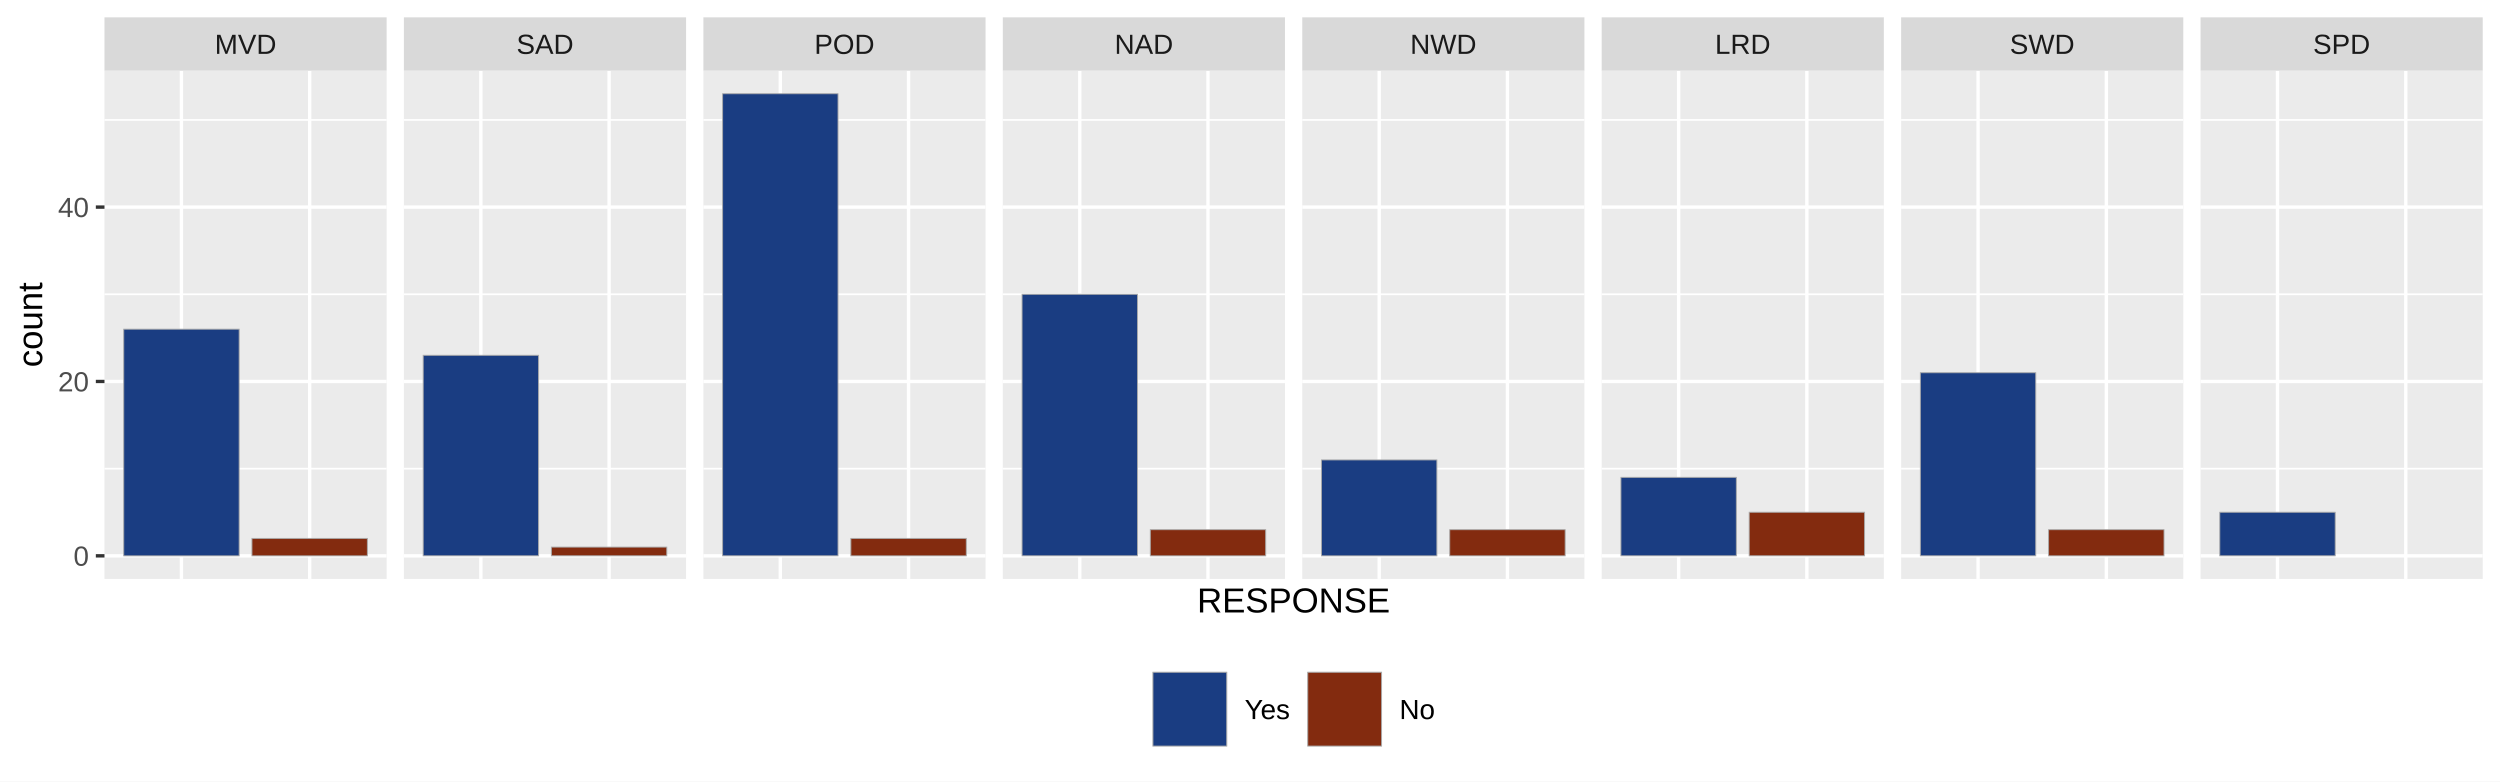
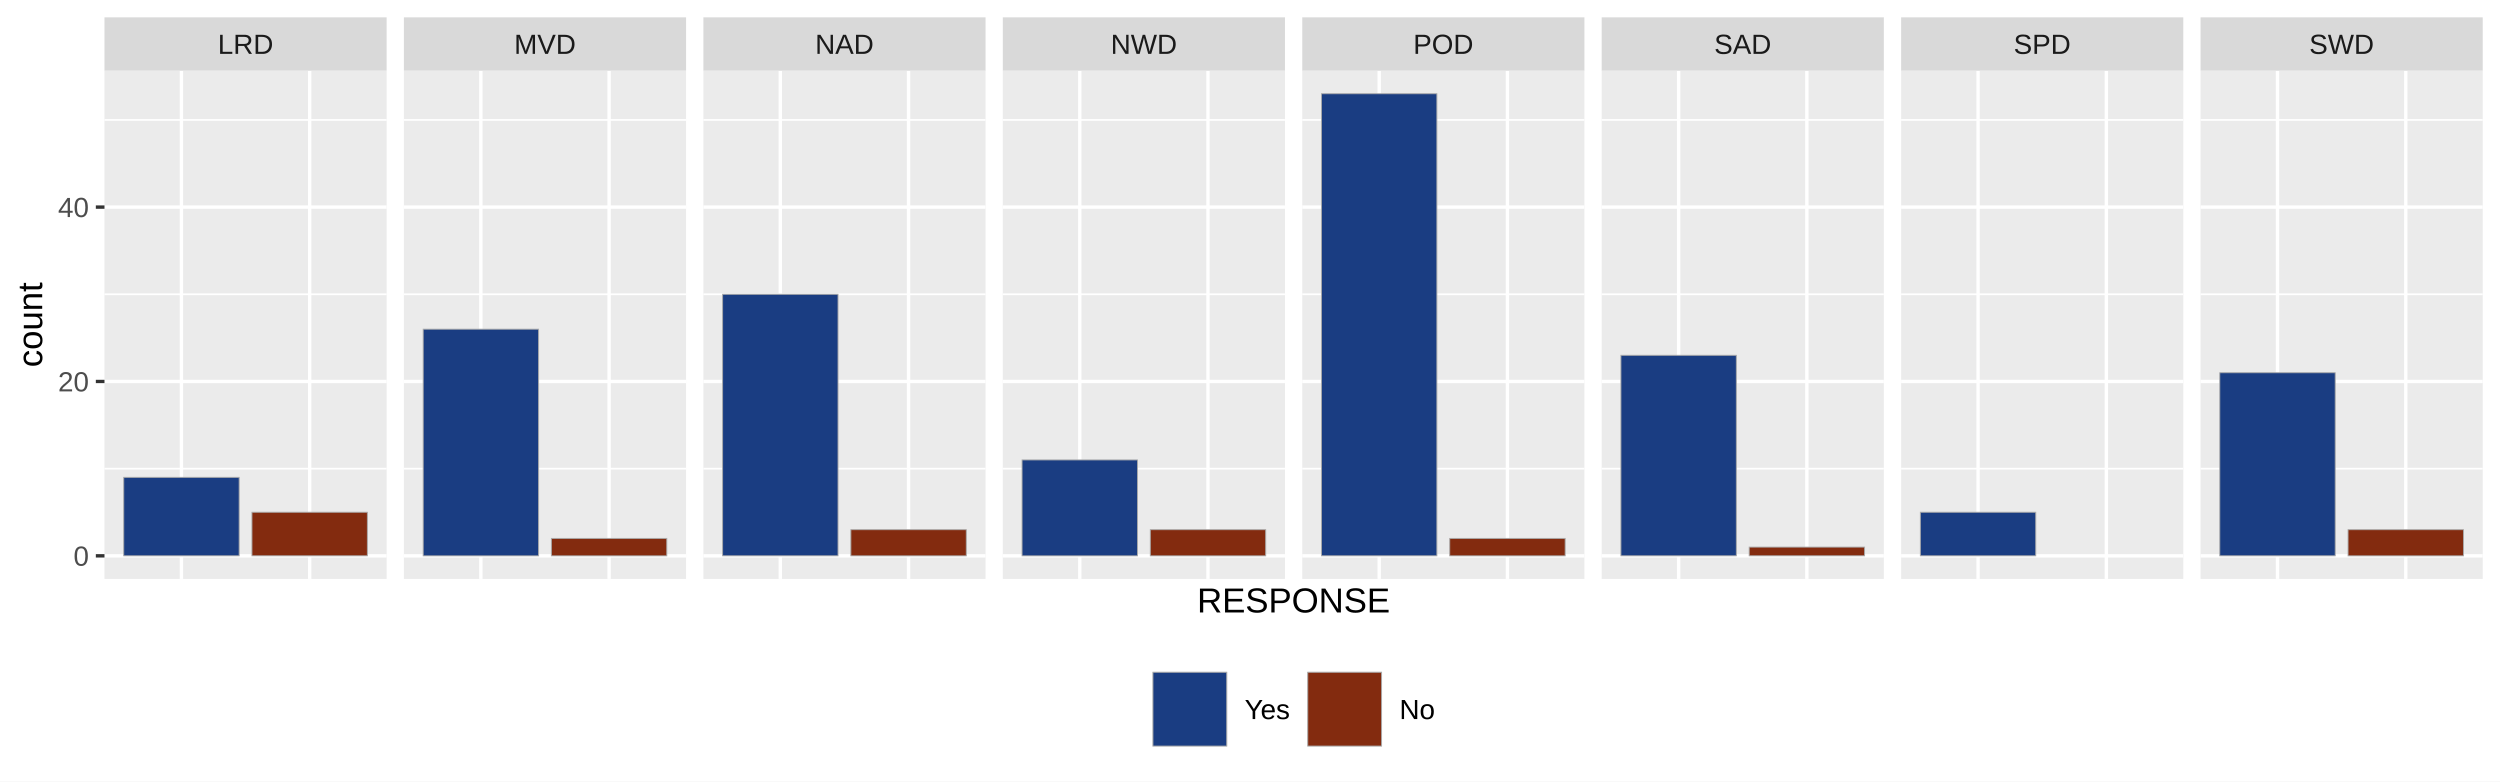
<svg xmlns="http://www.w3.org/2000/svg" width="576.00pt" height="180.00pt" viewBox="0 0 576.00 180.00">
  <g class="svglite">
    <defs>
      <style type="text/css">
    .svglite line, .svglite polyline, .svglite polygon, .svglite path, .svglite rect, .svglite circle {
      fill: none;
      stroke: #000000;
      stroke-linecap: round;
      stroke-linejoin: round;
      stroke-miterlimit: 10.00;
    }
    .svglite text {
      white-space: pre;
    }
    .svglite g.glyphgroup path {
      fill: inherit;
      stroke: none;
    }
  </style>
    </defs>
    <rect width="100%" height="100%" style="stroke: none; fill: #FFFFFF;" />
    <defs>
      <clipPath id="cpMC4wMHw1NzYuMDB8MC4wMHwxODAuMDA=">
        <rect x="0.00" y="0.00" width="576.00" height="180.00" />
      </clipPath>
    </defs>
    <g clip-path="url(#cpMC4wMHw1NzYuMDB8MC4wMHwxODAuMDA=)">
      <rect x="-0" y="0" width="576.00" height="180.00" style="stroke-width: 0.78; stroke: #FFFFFF; fill: #FFFFFF;" />
    </g>
    <defs>
      <clipPath id="cpMjQuMDd8ODkuMDh8MTYuMjh8MTMzLjM5">
        <rect x="24.07" y="16.28" width="65.01" height="117.11" />
      </clipPath>
    </defs>
    <g clip-path="url(#cpMjQuMDd8ODkuMDh8MTYuMjh8MTMzLjM5)">
      <rect x="24.07" y="16.28" width="65.01" height="117.11" style="stroke-width: 0.78; stroke: none; fill: #EBEBEB;" />
      <polyline points="24.07,107.98 89.08,107.98 " style="stroke-width: 0.39; stroke: #FFFFFF; stroke-linecap: butt;" />
      <polyline points="24.07,67.80 89.08,67.80 " style="stroke-width: 0.39; stroke: #FFFFFF; stroke-linecap: butt;" />
      <polyline points="24.07,27.63 89.08,27.63 " style="stroke-width: 0.39; stroke: #FFFFFF; stroke-linecap: butt;" />
      <polyline points="24.07,128.06 89.08,128.06 " style="stroke-width: 0.78; stroke: #FFFFFF; stroke-linecap: butt;" />
      <polyline points="24.07,87.89 89.08,87.89 " style="stroke-width: 0.78; stroke: #FFFFFF; stroke-linecap: butt;" />
      <polyline points="24.07,47.72 89.08,47.72 " style="stroke-width: 0.78; stroke: #FFFFFF; stroke-linecap: butt;" />
      <polyline points="41.80,133.39 41.80,16.28 " style="stroke-width: 0.78; stroke: #FFFFFF; stroke-linecap: butt;" />
      <polyline points="71.35,133.39 71.35,16.28 " style="stroke-width: 0.78; stroke: #FFFFFF; stroke-linecap: butt;" />
-       <rect x="28.51" y="75.84" width="26.59" height="52.23" style="stroke-width: 0.21; stroke: #A9A9A9; stroke-linecap: butt; stroke-linejoin: miter; fill: #1A3D82;" />
-       <rect x="58.05" y="124.05" width="26.59" height="4.02" style="stroke-width: 0.21; stroke: #A9A9A9; stroke-linecap: butt; stroke-linejoin: miter; fill: #832B0F;" />
+       <rect x="28.51" y="109.98" width="26.59" height="18.08" style="stroke-width: 0.21; stroke: #A9A9A9; stroke-linecap: butt; stroke-linejoin: miter; fill: #1A3D82;" />
+       <rect x="58.05" y="118.02" width="26.59" height="10.04" style="stroke-width: 0.21; stroke: #A9A9A9; stroke-linecap: butt; stroke-linejoin: miter; fill: #832B0F;" />
    </g>
    <g clip-path="url(#cpMC4wMHw1NzYuMDB8MC4wMHwxODAuMDA=)">
</g>
    <defs>
      <clipPath id="cpOTMuMDZ8MTU4LjA3fDE2LjI4fDEzMy4zOQ==">
        <rect x="93.06" y="16.28" width="65.01" height="117.11" />
      </clipPath>
    </defs>
    <g clip-path="url(#cpOTMuMDZ8MTU4LjA3fDE2LjI4fDEzMy4zOQ==)">
      <rect x="93.06" y="16.28" width="65.01" height="117.11" style="stroke-width: 0.78; stroke: none; fill: #EBEBEB;" />
      <polyline points="93.06,107.98 158.07,107.98 " style="stroke-width: 0.39; stroke: #FFFFFF; stroke-linecap: butt;" />
      <polyline points="93.06,67.80 158.07,67.80 " style="stroke-width: 0.39; stroke: #FFFFFF; stroke-linecap: butt;" />
      <polyline points="93.06,27.63 158.07,27.63 " style="stroke-width: 0.39; stroke: #FFFFFF; stroke-linecap: butt;" />
      <polyline points="93.06,128.06 158.07,128.06 " style="stroke-width: 0.78; stroke: #FFFFFF; stroke-linecap: butt;" />
      <polyline points="93.06,87.89 158.07,87.89 " style="stroke-width: 0.78; stroke: #FFFFFF; stroke-linecap: butt;" />
      <polyline points="93.06,47.72 158.07,47.72 " style="stroke-width: 0.78; stroke: #FFFFFF; stroke-linecap: butt;" />
      <polyline points="110.79,133.39 110.79,16.28 " style="stroke-width: 0.78; stroke: #FFFFFF; stroke-linecap: butt;" />
      <polyline points="140.34,133.39 140.34,16.28 " style="stroke-width: 0.78; stroke: #FFFFFF; stroke-linecap: butt;" />
-       <rect x="97.50" y="81.86" width="26.59" height="46.20" style="stroke-width: 0.21; stroke: #A9A9A9; stroke-linecap: butt; stroke-linejoin: miter; fill: #1A3D82;" />
-       <rect x="127.04" y="126.05" width="26.59" height="2.01" style="stroke-width: 0.21; stroke: #A9A9A9; stroke-linecap: butt; stroke-linejoin: miter; fill: #832B0F;" />
+       <rect x="97.50" y="75.84" width="26.59" height="52.23" style="stroke-width: 0.21; stroke: #A9A9A9; stroke-linecap: butt; stroke-linejoin: miter; fill: #1A3D82;" />
+       <rect x="127.04" y="124.05" width="26.59" height="4.02" style="stroke-width: 0.21; stroke: #A9A9A9; stroke-linecap: butt; stroke-linejoin: miter; fill: #832B0F;" />
    </g>
    <g clip-path="url(#cpMC4wMHw1NzYuMDB8MC4wMHwxODAuMDA=)">
</g>
    <defs>
      <clipPath id="cpMTYyLjA2fDIyNy4wNnwxNi4yOHwxMzMuMzk=">
        <rect x="162.06" y="16.28" width="65.01" height="117.11" />
      </clipPath>
    </defs>
    <g clip-path="url(#cpMTYyLjA2fDIyNy4wNnwxNi4yOHwxMzMuMzk=)">
      <rect x="162.06" y="16.28" width="65.01" height="117.11" style="stroke-width: 0.78; stroke: none; fill: #EBEBEB;" />
      <polyline points="162.06,107.98 227.06,107.98 " style="stroke-width: 0.39; stroke: #FFFFFF; stroke-linecap: butt;" />
      <polyline points="162.06,67.80 227.06,67.80 " style="stroke-width: 0.39; stroke: #FFFFFF; stroke-linecap: butt;" />
      <polyline points="162.06,27.63 227.06,27.63 " style="stroke-width: 0.39; stroke: #FFFFFF; stroke-linecap: butt;" />
      <polyline points="162.06,128.06 227.06,128.06 " style="stroke-width: 0.78; stroke: #FFFFFF; stroke-linecap: butt;" />
      <polyline points="162.06,87.89 227.06,87.89 " style="stroke-width: 0.78; stroke: #FFFFFF; stroke-linecap: butt;" />
      <polyline points="162.06,47.72 227.06,47.72 " style="stroke-width: 0.78; stroke: #FFFFFF; stroke-linecap: butt;" />
      <polyline points="179.78,133.39 179.78,16.28 " style="stroke-width: 0.78; stroke: #FFFFFF; stroke-linecap: butt;" />
      <polyline points="209.33,133.39 209.33,16.28 " style="stroke-width: 0.78; stroke: #FFFFFF; stroke-linecap: butt;" />
-       <rect x="166.49" y="21.60" width="26.59" height="106.46" style="stroke-width: 0.21; stroke: #A9A9A9; stroke-linecap: butt; stroke-linejoin: miter; fill: #1A3D82;" />
-       <rect x="196.04" y="124.05" width="26.59" height="4.02" style="stroke-width: 0.21; stroke: #A9A9A9; stroke-linecap: butt; stroke-linejoin: miter; fill: #832B0F;" />
+       <rect x="166.49" y="67.80" width="26.59" height="60.26" style="stroke-width: 0.21; stroke: #A9A9A9; stroke-linecap: butt; stroke-linejoin: miter; fill: #1A3D82;" />
+       <rect x="196.04" y="122.04" width="26.59" height="6.03" style="stroke-width: 0.21; stroke: #A9A9A9; stroke-linecap: butt; stroke-linejoin: miter; fill: #832B0F;" />
    </g>
    <g clip-path="url(#cpMC4wMHw1NzYuMDB8MC4wMHwxODAuMDA=)">
</g>
    <defs>
      <clipPath id="cpMjMxLjA1fDI5Ni4wNXwxNi4yOHwxMzMuMzk=">
        <rect x="231.05" y="16.28" width="65.01" height="117.11" />
      </clipPath>
    </defs>
    <g clip-path="url(#cpMjMxLjA1fDI5Ni4wNXwxNi4yOHwxMzMuMzk=)">
      <rect x="231.05" y="16.28" width="65.01" height="117.11" style="stroke-width: 0.78; stroke: none; fill: #EBEBEB;" />
      <polyline points="231.05,107.98 296.05,107.98 " style="stroke-width: 0.39; stroke: #FFFFFF; stroke-linecap: butt;" />
      <polyline points="231.05,67.80 296.05,67.80 " style="stroke-width: 0.39; stroke: #FFFFFF; stroke-linecap: butt;" />
      <polyline points="231.05,27.63 296.05,27.63 " style="stroke-width: 0.39; stroke: #FFFFFF; stroke-linecap: butt;" />
      <polyline points="231.05,128.06 296.05,128.06 " style="stroke-width: 0.78; stroke: #FFFFFF; stroke-linecap: butt;" />
      <polyline points="231.05,87.89 296.05,87.89 " style="stroke-width: 0.78; stroke: #FFFFFF; stroke-linecap: butt;" />
      <polyline points="231.05,47.72 296.05,47.72 " style="stroke-width: 0.78; stroke: #FFFFFF; stroke-linecap: butt;" />
      <polyline points="248.78,133.39 248.78,16.28 " style="stroke-width: 0.78; stroke: #FFFFFF; stroke-linecap: butt;" />
      <polyline points="278.32,133.39 278.32,16.28 " style="stroke-width: 0.78; stroke: #FFFFFF; stroke-linecap: butt;" />
-       <rect x="235.48" y="67.80" width="26.59" height="60.26" style="stroke-width: 0.21; stroke: #A9A9A9; stroke-linecap: butt; stroke-linejoin: miter; fill: #1A3D82;" />
+       <rect x="235.48" y="105.97" width="26.59" height="22.10" style="stroke-width: 0.21; stroke: #A9A9A9; stroke-linecap: butt; stroke-linejoin: miter; fill: #1A3D82;" />
      <rect x="265.03" y="122.04" width="26.59" height="6.03" style="stroke-width: 0.21; stroke: #A9A9A9; stroke-linecap: butt; stroke-linejoin: miter; fill: #832B0F;" />
    </g>
    <g clip-path="url(#cpMC4wMHw1NzYuMDB8MC4wMHwxODAuMDA=)">
</g>
    <defs>
      <clipPath id="cpMzAwLjA0fDM2NS4wNHwxNi4yOHwxMzMuMzk=">
        <rect x="300.04" y="16.28" width="65.01" height="117.11" />
      </clipPath>
    </defs>
    <g clip-path="url(#cpMzAwLjA0fDM2NS4wNHwxNi4yOHwxMzMuMzk=)">
      <rect x="300.04" y="16.28" width="65.01" height="117.11" style="stroke-width: 0.78; stroke: none; fill: #EBEBEB;" />
      <polyline points="300.04,107.98 365.04,107.98 " style="stroke-width: 0.39; stroke: #FFFFFF; stroke-linecap: butt;" />
      <polyline points="300.04,67.80 365.04,67.80 " style="stroke-width: 0.39; stroke: #FFFFFF; stroke-linecap: butt;" />
      <polyline points="300.04,27.63 365.04,27.63 " style="stroke-width: 0.39; stroke: #FFFFFF; stroke-linecap: butt;" />
      <polyline points="300.04,128.06 365.04,128.06 " style="stroke-width: 0.78; stroke: #FFFFFF; stroke-linecap: butt;" />
      <polyline points="300.04,87.89 365.04,87.89 " style="stroke-width: 0.78; stroke: #FFFFFF; stroke-linecap: butt;" />
      <polyline points="300.04,47.72 365.04,47.72 " style="stroke-width: 0.78; stroke: #FFFFFF; stroke-linecap: butt;" />
      <polyline points="317.77,133.39 317.77,16.28 " style="stroke-width: 0.78; stroke: #FFFFFF; stroke-linecap: butt;" />
      <polyline points="347.31,133.39 347.31,16.28 " style="stroke-width: 0.78; stroke: #FFFFFF; stroke-linecap: butt;" />
-       <rect x="304.47" y="105.97" width="26.59" height="22.10" style="stroke-width: 0.21; stroke: #A9A9A9; stroke-linecap: butt; stroke-linejoin: miter; fill: #1A3D82;" />
-       <rect x="334.02" y="122.04" width="26.59" height="6.03" style="stroke-width: 0.21; stroke: #A9A9A9; stroke-linecap: butt; stroke-linejoin: miter; fill: #832B0F;" />
+       <rect x="304.47" y="21.60" width="26.59" height="106.46" style="stroke-width: 0.21; stroke: #A9A9A9; stroke-linecap: butt; stroke-linejoin: miter; fill: #1A3D82;" />
+       <rect x="334.02" y="124.05" width="26.59" height="4.02" style="stroke-width: 0.21; stroke: #A9A9A9; stroke-linecap: butt; stroke-linejoin: miter; fill: #832B0F;" />
    </g>
    <g clip-path="url(#cpMC4wMHw1NzYuMDB8MC4wMHwxODAuMDA=)">
</g>
    <defs>
      <clipPath id="cpMzY5LjAzfDQzNC4wM3wxNi4yOHwxMzMuMzk=">
        <rect x="369.03" y="16.28" width="65.01" height="117.11" />
      </clipPath>
    </defs>
    <g clip-path="url(#cpMzY5LjAzfDQzNC4wM3wxNi4yOHwxMzMuMzk=)">
      <rect x="369.03" y="16.28" width="65.01" height="117.11" style="stroke-width: 0.78; stroke: none; fill: #EBEBEB;" />
      <polyline points="369.03,107.98 434.03,107.98 " style="stroke-width: 0.39; stroke: #FFFFFF; stroke-linecap: butt;" />
      <polyline points="369.03,67.80 434.03,67.80 " style="stroke-width: 0.39; stroke: #FFFFFF; stroke-linecap: butt;" />
      <polyline points="369.03,27.63 434.03,27.63 " style="stroke-width: 0.39; stroke: #FFFFFF; stroke-linecap: butt;" />
      <polyline points="369.03,128.06 434.03,128.06 " style="stroke-width: 0.78; stroke: #FFFFFF; stroke-linecap: butt;" />
      <polyline points="369.03,87.89 434.03,87.89 " style="stroke-width: 0.78; stroke: #FFFFFF; stroke-linecap: butt;" />
      <polyline points="369.03,47.72 434.03,47.72 " style="stroke-width: 0.78; stroke: #FFFFFF; stroke-linecap: butt;" />
      <polyline points="386.76,133.39 386.76,16.28 " style="stroke-width: 0.78; stroke: #FFFFFF; stroke-linecap: butt;" />
      <polyline points="416.30,133.39 416.30,16.28 " style="stroke-width: 0.78; stroke: #FFFFFF; stroke-linecap: butt;" />
-       <rect x="373.46" y="109.98" width="26.59" height="18.08" style="stroke-width: 0.21; stroke: #A9A9A9; stroke-linecap: butt; stroke-linejoin: miter; fill: #1A3D82;" />
-       <rect x="403.01" y="118.02" width="26.59" height="10.04" style="stroke-width: 0.21; stroke: #A9A9A9; stroke-linecap: butt; stroke-linejoin: miter; fill: #832B0F;" />
+       <rect x="373.46" y="81.86" width="26.59" height="46.20" style="stroke-width: 0.21; stroke: #A9A9A9; stroke-linecap: butt; stroke-linejoin: miter; fill: #1A3D82;" />
+       <rect x="403.01" y="126.05" width="26.59" height="2.01" style="stroke-width: 0.21; stroke: #A9A9A9; stroke-linecap: butt; stroke-linejoin: miter; fill: #832B0F;" />
    </g>
    <g clip-path="url(#cpMC4wMHw1NzYuMDB8MC4wMHwxODAuMDA=)">
</g>
    <defs>
      <clipPath id="cpNDM4LjAyfDUwMy4wMnwxNi4yOHwxMzMuMzk=">
        <rect x="438.02" y="16.28" width="65.01" height="117.11" />
      </clipPath>
    </defs>
    <g clip-path="url(#cpNDM4LjAyfDUwMy4wMnwxNi4yOHwxMzMuMzk=)">
      <rect x="438.02" y="16.28" width="65.01" height="117.11" style="stroke-width: 0.78; stroke: none; fill: #EBEBEB;" />
      <polyline points="438.02,107.98 503.02,107.98 " style="stroke-width: 0.39; stroke: #FFFFFF; stroke-linecap: butt;" />
      <polyline points="438.02,67.80 503.02,67.80 " style="stroke-width: 0.39; stroke: #FFFFFF; stroke-linecap: butt;" />
      <polyline points="438.02,27.63 503.02,27.63 " style="stroke-width: 0.39; stroke: #FFFFFF; stroke-linecap: butt;" />
      <polyline points="438.02,128.06 503.02,128.06 " style="stroke-width: 0.78; stroke: #FFFFFF; stroke-linecap: butt;" />
      <polyline points="438.02,87.89 503.02,87.89 " style="stroke-width: 0.78; stroke: #FFFFFF; stroke-linecap: butt;" />
      <polyline points="438.02,47.72 503.02,47.72 " style="stroke-width: 0.78; stroke: #FFFFFF; stroke-linecap: butt;" />
      <polyline points="455.75,133.39 455.75,16.28 " style="stroke-width: 0.78; stroke: #FFFFFF; stroke-linecap: butt;" />
      <polyline points="485.30,133.39 485.30,16.28 " style="stroke-width: 0.78; stroke: #FFFFFF; stroke-linecap: butt;" />
-       <rect x="442.45" y="85.88" width="26.59" height="42.18" style="stroke-width: 0.21; stroke: #A9A9A9; stroke-linecap: butt; stroke-linejoin: miter; fill: #1A3D82;" />
-       <rect x="472.00" y="122.04" width="26.59" height="6.03" style="stroke-width: 0.21; stroke: #A9A9A9; stroke-linecap: butt; stroke-linejoin: miter; fill: #832B0F;" />
+       <rect x="442.45" y="118.02" width="26.59" height="10.04" style="stroke-width: 0.21; stroke: #A9A9A9; stroke-linecap: butt; stroke-linejoin: miter; fill: #1A3D82;" />
    </g>
    <g clip-path="url(#cpMC4wMHw1NzYuMDB8MC4wMHwxODAuMDA=)">
</g>
    <defs>
      <clipPath id="cpNTA3LjAxfDU3Mi4wMXwxNi4yOHwxMzMuMzk=">
        <rect x="507.01" y="16.28" width="65.01" height="117.11" />
      </clipPath>
    </defs>
    <g clip-path="url(#cpNTA3LjAxfDU3Mi4wMXwxNi4yOHwxMzMuMzk=)">
      <rect x="507.01" y="16.28" width="65.01" height="117.11" style="stroke-width: 0.78; stroke: none; fill: #EBEBEB;" />
      <polyline points="507.01,107.98 572.01,107.98 " style="stroke-width: 0.39; stroke: #FFFFFF; stroke-linecap: butt;" />
      <polyline points="507.01,67.80 572.01,67.80 " style="stroke-width: 0.39; stroke: #FFFFFF; stroke-linecap: butt;" />
      <polyline points="507.01,27.63 572.01,27.63 " style="stroke-width: 0.39; stroke: #FFFFFF; stroke-linecap: butt;" />
      <polyline points="507.01,128.06 572.01,128.06 " style="stroke-width: 0.78; stroke: #FFFFFF; stroke-linecap: butt;" />
      <polyline points="507.01,87.89 572.01,87.89 " style="stroke-width: 0.78; stroke: #FFFFFF; stroke-linecap: butt;" />
      <polyline points="507.01,47.72 572.01,47.72 " style="stroke-width: 0.78; stroke: #FFFFFF; stroke-linecap: butt;" />
      <polyline points="524.74,133.39 524.74,16.28 " style="stroke-width: 0.78; stroke: #FFFFFF; stroke-linecap: butt;" />
      <polyline points="554.29,133.39 554.29,16.28 " style="stroke-width: 0.78; stroke: #FFFFFF; stroke-linecap: butt;" />
-       <rect x="511.44" y="118.02" width="26.59" height="10.04" style="stroke-width: 0.21; stroke: #A9A9A9; stroke-linecap: butt; stroke-linejoin: miter; fill: #1A3D82;" />
+       <rect x="511.44" y="85.88" width="26.59" height="42.18" style="stroke-width: 0.21; stroke: #A9A9A9; stroke-linecap: butt; stroke-linejoin: miter; fill: #1A3D82;" />
+       <rect x="540.99" y="122.04" width="26.59" height="6.03" style="stroke-width: 0.21; stroke: #A9A9A9; stroke-linecap: butt; stroke-linejoin: miter; fill: #832B0F;" />
    </g>
    <g clip-path="url(#cpMC4wMHw1NzYuMDB8MC4wMHwxODAuMDA=)">
</g>
    <defs>
      <clipPath id="cpMjQuMDd8ODkuMDh8My45OXwxNi4yOA==">
        <rect x="24.07" y="3.99" width="65.01" height="12.29" />
      </clipPath>
    </defs>
    <g clip-path="url(#cpMjQuMDd8ODkuMDh8My45OXwxNi4yOA==)">
      <rect x="24.07" y="3.99" width="65.01" height="12.29" style="stroke-width: 0.78; stroke: none; fill: #D9D9D9;" />
-       <text x="56.58" y="12.42" text-anchor="middle" style="font-size: 6.40px;fill: #1A1A1A; font-family: &quot;Arial&quot;;" textLength="14.20px" lengthAdjust="spacingAndGlyphs">MVD</text>
+       <text x="56.58" y="12.42" text-anchor="middle" style="font-size: 6.40px;fill: #1A1A1A; font-family: &quot;Arial&quot;;" textLength="12.77px" lengthAdjust="spacingAndGlyphs">LRD</text>
    </g>
    <g clip-path="url(#cpMC4wMHw1NzYuMDB8MC4wMHwxODAuMDA=)">
</g>
    <defs>
      <clipPath id="cpOTMuMDZ8MTU4LjA3fDMuOTl8MTYuMjg=">
        <rect x="93.06" y="3.99" width="65.01" height="12.29" />
      </clipPath>
    </defs>
    <g clip-path="url(#cpOTMuMDZ8MTU4LjA3fDMuOTl8MTYuMjg=)">
      <rect x="93.06" y="3.99" width="65.01" height="12.29" style="stroke-width: 0.78; stroke: none; fill: #D9D9D9;" />
-       <text x="125.57" y="12.42" text-anchor="middle" style="font-size: 6.40px;fill: #1A1A1A; font-family: &quot;Arial&quot;;" textLength="13.14px" lengthAdjust="spacingAndGlyphs">SAD</text>
+       <text x="125.57" y="12.42" text-anchor="middle" style="font-size: 6.40px;fill: #1A1A1A; font-family: &quot;Arial&quot;;" textLength="14.20px" lengthAdjust="spacingAndGlyphs">MVD</text>
    </g>
    <g clip-path="url(#cpMC4wMHw1NzYuMDB8MC4wMHwxODAuMDA=)">
</g>
    <defs>
      <clipPath id="cpMTYyLjA2fDIyNy4wNnwzLjk5fDE2LjI4">
        <rect x="162.06" y="3.99" width="65.01" height="12.29" />
      </clipPath>
    </defs>
    <g clip-path="url(#cpMTYyLjA2fDIyNy4wNnwzLjk5fDE2LjI4)">
      <rect x="162.06" y="3.99" width="65.01" height="12.29" style="stroke-width: 0.78; stroke: none; fill: #D9D9D9;" />
-       <text x="194.56" y="12.42" text-anchor="middle" style="font-size: 6.40px;fill: #1A1A1A; font-family: &quot;Arial&quot;;" textLength="13.84px" lengthAdjust="spacingAndGlyphs">POD</text>
+       <text x="194.56" y="12.42" text-anchor="middle" style="font-size: 6.40px;fill: #1A1A1A; font-family: &quot;Arial&quot;;" textLength="13.48px" lengthAdjust="spacingAndGlyphs">NAD</text>
    </g>
    <g clip-path="url(#cpMC4wMHw1NzYuMDB8MC4wMHwxODAuMDA=)">
</g>
    <defs>
      <clipPath id="cpMjMxLjA1fDI5Ni4wNXwzLjk5fDE2LjI4">
        <rect x="231.05" y="3.99" width="65.01" height="12.29" />
      </clipPath>
    </defs>
    <g clip-path="url(#cpMjMxLjA1fDI5Ni4wNXwzLjk5fDE2LjI4)">
      <rect x="231.05" y="3.99" width="65.01" height="12.29" style="stroke-width: 0.78; stroke: none; fill: #D9D9D9;" />
-       <text x="263.55" y="12.42" text-anchor="middle" style="font-size: 6.40px;fill: #1A1A1A; font-family: &quot;Arial&quot;;" textLength="13.48px" lengthAdjust="spacingAndGlyphs">NAD</text>
+       <text x="263.55" y="12.42" text-anchor="middle" style="font-size: 6.40px;fill: #1A1A1A; font-family: &quot;Arial&quot;;" textLength="15.25px" lengthAdjust="spacingAndGlyphs">NWD</text>
    </g>
    <g clip-path="url(#cpMC4wMHw1NzYuMDB8MC4wMHwxODAuMDA=)">
</g>
    <defs>
      <clipPath id="cpMzAwLjA0fDM2NS4wNHwzLjk5fDE2LjI4">
        <rect x="300.04" y="3.99" width="65.01" height="12.29" />
      </clipPath>
    </defs>
    <g clip-path="url(#cpMzAwLjA0fDM2NS4wNHwzLjk5fDE2LjI4)">
      <rect x="300.04" y="3.99" width="65.01" height="12.29" style="stroke-width: 0.78; stroke: none; fill: #D9D9D9;" />
-       <text x="332.54" y="12.42" text-anchor="middle" style="font-size: 6.40px;fill: #1A1A1A; font-family: &quot;Arial&quot;;" textLength="15.25px" lengthAdjust="spacingAndGlyphs">NWD</text>
+       <text x="332.54" y="12.42" text-anchor="middle" style="font-size: 6.40px;fill: #1A1A1A; font-family: &quot;Arial&quot;;" textLength="13.84px" lengthAdjust="spacingAndGlyphs">POD</text>
    </g>
    <g clip-path="url(#cpMC4wMHw1NzYuMDB8MC4wMHwxODAuMDA=)">
</g>
    <defs>
      <clipPath id="cpMzY5LjAzfDQzNC4wM3wzLjk5fDE2LjI4">
        <rect x="369.03" y="3.99" width="65.01" height="12.29" />
      </clipPath>
    </defs>
    <g clip-path="url(#cpMzY5LjAzfDQzNC4wM3wzLjk5fDE2LjI4)">
      <rect x="369.03" y="3.99" width="65.01" height="12.29" style="stroke-width: 0.78; stroke: none; fill: #D9D9D9;" />
-       <text x="401.53" y="12.42" text-anchor="middle" style="font-size: 6.40px;fill: #1A1A1A; font-family: &quot;Arial&quot;;" textLength="12.77px" lengthAdjust="spacingAndGlyphs">LRD</text>
+       <text x="401.53" y="12.42" text-anchor="middle" style="font-size: 6.40px;fill: #1A1A1A; font-family: &quot;Arial&quot;;" textLength="13.14px" lengthAdjust="spacingAndGlyphs">SAD</text>
    </g>
    <g clip-path="url(#cpMC4wMHw1NzYuMDB8MC4wMHwxODAuMDA=)">
</g>
    <defs>
      <clipPath id="cpNDM4LjAyfDUwMy4wMnwzLjk5fDE2LjI4">
        <rect x="438.02" y="3.99" width="65.01" height="12.29" />
      </clipPath>
    </defs>
    <g clip-path="url(#cpNDM4LjAyfDUwMy4wMnwzLjk5fDE2LjI4)">
      <rect x="438.02" y="3.99" width="65.01" height="12.29" style="stroke-width: 0.78; stroke: none; fill: #D9D9D9;" />
-       <text x="470.52" y="12.42" text-anchor="middle" style="font-size: 6.40px;fill: #1A1A1A; font-family: &quot;Arial&quot;;" textLength="14.91px" lengthAdjust="spacingAndGlyphs">SWD</text>
+       <text x="470.52" y="12.42" text-anchor="middle" style="font-size: 6.40px;fill: #1A1A1A; font-family: &quot;Arial&quot;;" textLength="13.14px" lengthAdjust="spacingAndGlyphs">SPD</text>
    </g>
    <g clip-path="url(#cpMC4wMHw1NzYuMDB8MC4wMHwxODAuMDA=)">
</g>
    <defs>
      <clipPath id="cpNTA3LjAxfDU3Mi4wMXwzLjk5fDE2LjI4">
        <rect x="507.01" y="3.99" width="65.01" height="12.29" />
      </clipPath>
    </defs>
    <g clip-path="url(#cpNTA3LjAxfDU3Mi4wMXwzLjk5fDE2LjI4)">
      <rect x="507.01" y="3.99" width="65.01" height="12.29" style="stroke-width: 0.78; stroke: none; fill: #D9D9D9;" />
-       <text x="539.51" y="12.42" text-anchor="middle" style="font-size: 6.40px;fill: #1A1A1A; font-family: &quot;Arial&quot;;" textLength="13.14px" lengthAdjust="spacingAndGlyphs">SPD</text>
+       <text x="539.51" y="12.42" text-anchor="middle" style="font-size: 6.40px;fill: #1A1A1A; font-family: &quot;Arial&quot;;" textLength="14.91px" lengthAdjust="spacingAndGlyphs">SWD</text>
    </g>
    <g clip-path="url(#cpMC4wMHw1NzYuMDB8MC4wMHwxODAuMDA=)">
      <text x="20.49" y="130.35" text-anchor="end" style="font-size: 6.40px;fill: #4D4D4D; font-family: &quot;Arial&quot;;" textLength="3.55px" lengthAdjust="spacingAndGlyphs">0</text>
      <text x="20.49" y="90.18" text-anchor="end" style="font-size: 6.40px;fill: #4D4D4D; font-family: &quot;Arial&quot;;" textLength="7.09px" lengthAdjust="spacingAndGlyphs">20</text>
      <text x="20.49" y="50.01" text-anchor="end" style="font-size: 6.40px;fill: #4D4D4D; font-family: &quot;Arial&quot;;" textLength="7.09px" lengthAdjust="spacingAndGlyphs">40</text>
      <polyline points="22.08,128.06 24.07,128.06 " style="stroke-width: 0.78; stroke: #333333; stroke-linecap: butt;" />
      <polyline points="22.08,87.89 24.07,87.89 " style="stroke-width: 0.78; stroke: #333333; stroke-linecap: butt;" />
      <polyline points="22.08,47.72 24.07,47.72 " style="stroke-width: 0.78; stroke: #333333; stroke-linecap: butt;" />
      <text x="298.04" y="141.11" text-anchor="middle" style="font-size: 8.00px; font-family: &quot;Arial&quot;;" textLength="44.50px" lengthAdjust="spacingAndGlyphs">RESPONSE</text>
      <text transform="translate(9.72,74.83) rotate(-90)" text-anchor="middle" style="font-size: 8.00px; font-family: &quot;Arial&quot;;" textLength="19.58px" lengthAdjust="spacingAndGlyphs">count</text>
      <rect x="261.51" y="150.76" width="73.06" height="25.25" style="stroke-width: 0.78; stroke: none; fill: #FFFFFF;" />
      <rect x="265.50" y="154.75" width="17.28" height="17.28" style="stroke-width: 0.78; stroke: none; fill: #EBEBEB;" />
      <rect x="265.64" y="154.89" width="17.00" height="17.00" style="stroke-width: 0.21; stroke: #A9A9A9; stroke-linecap: butt; stroke-linejoin: miter; fill: #1A3D82;" />
      <rect x="301.17" y="154.75" width="17.28" height="17.28" style="stroke-width: 0.78; stroke: none; fill: #EBEBEB;" />
      <rect x="301.31" y="154.89" width="17.00" height="17.00" style="stroke-width: 0.21; stroke: #A9A9A9; stroke-linecap: butt; stroke-linejoin: miter; fill: #832B0F;" />
      <text x="286.76" y="165.68" style="font-size: 6.40px; font-family: &quot;Arial&quot;;" textLength="10.42px" lengthAdjust="spacingAndGlyphs">Yes</text>
      <text x="322.43" y="165.68" style="font-size: 6.40px; font-family: &quot;Arial&quot;;" textLength="8.16px" lengthAdjust="spacingAndGlyphs">No</text>
    </g>
  </g>
</svg>
